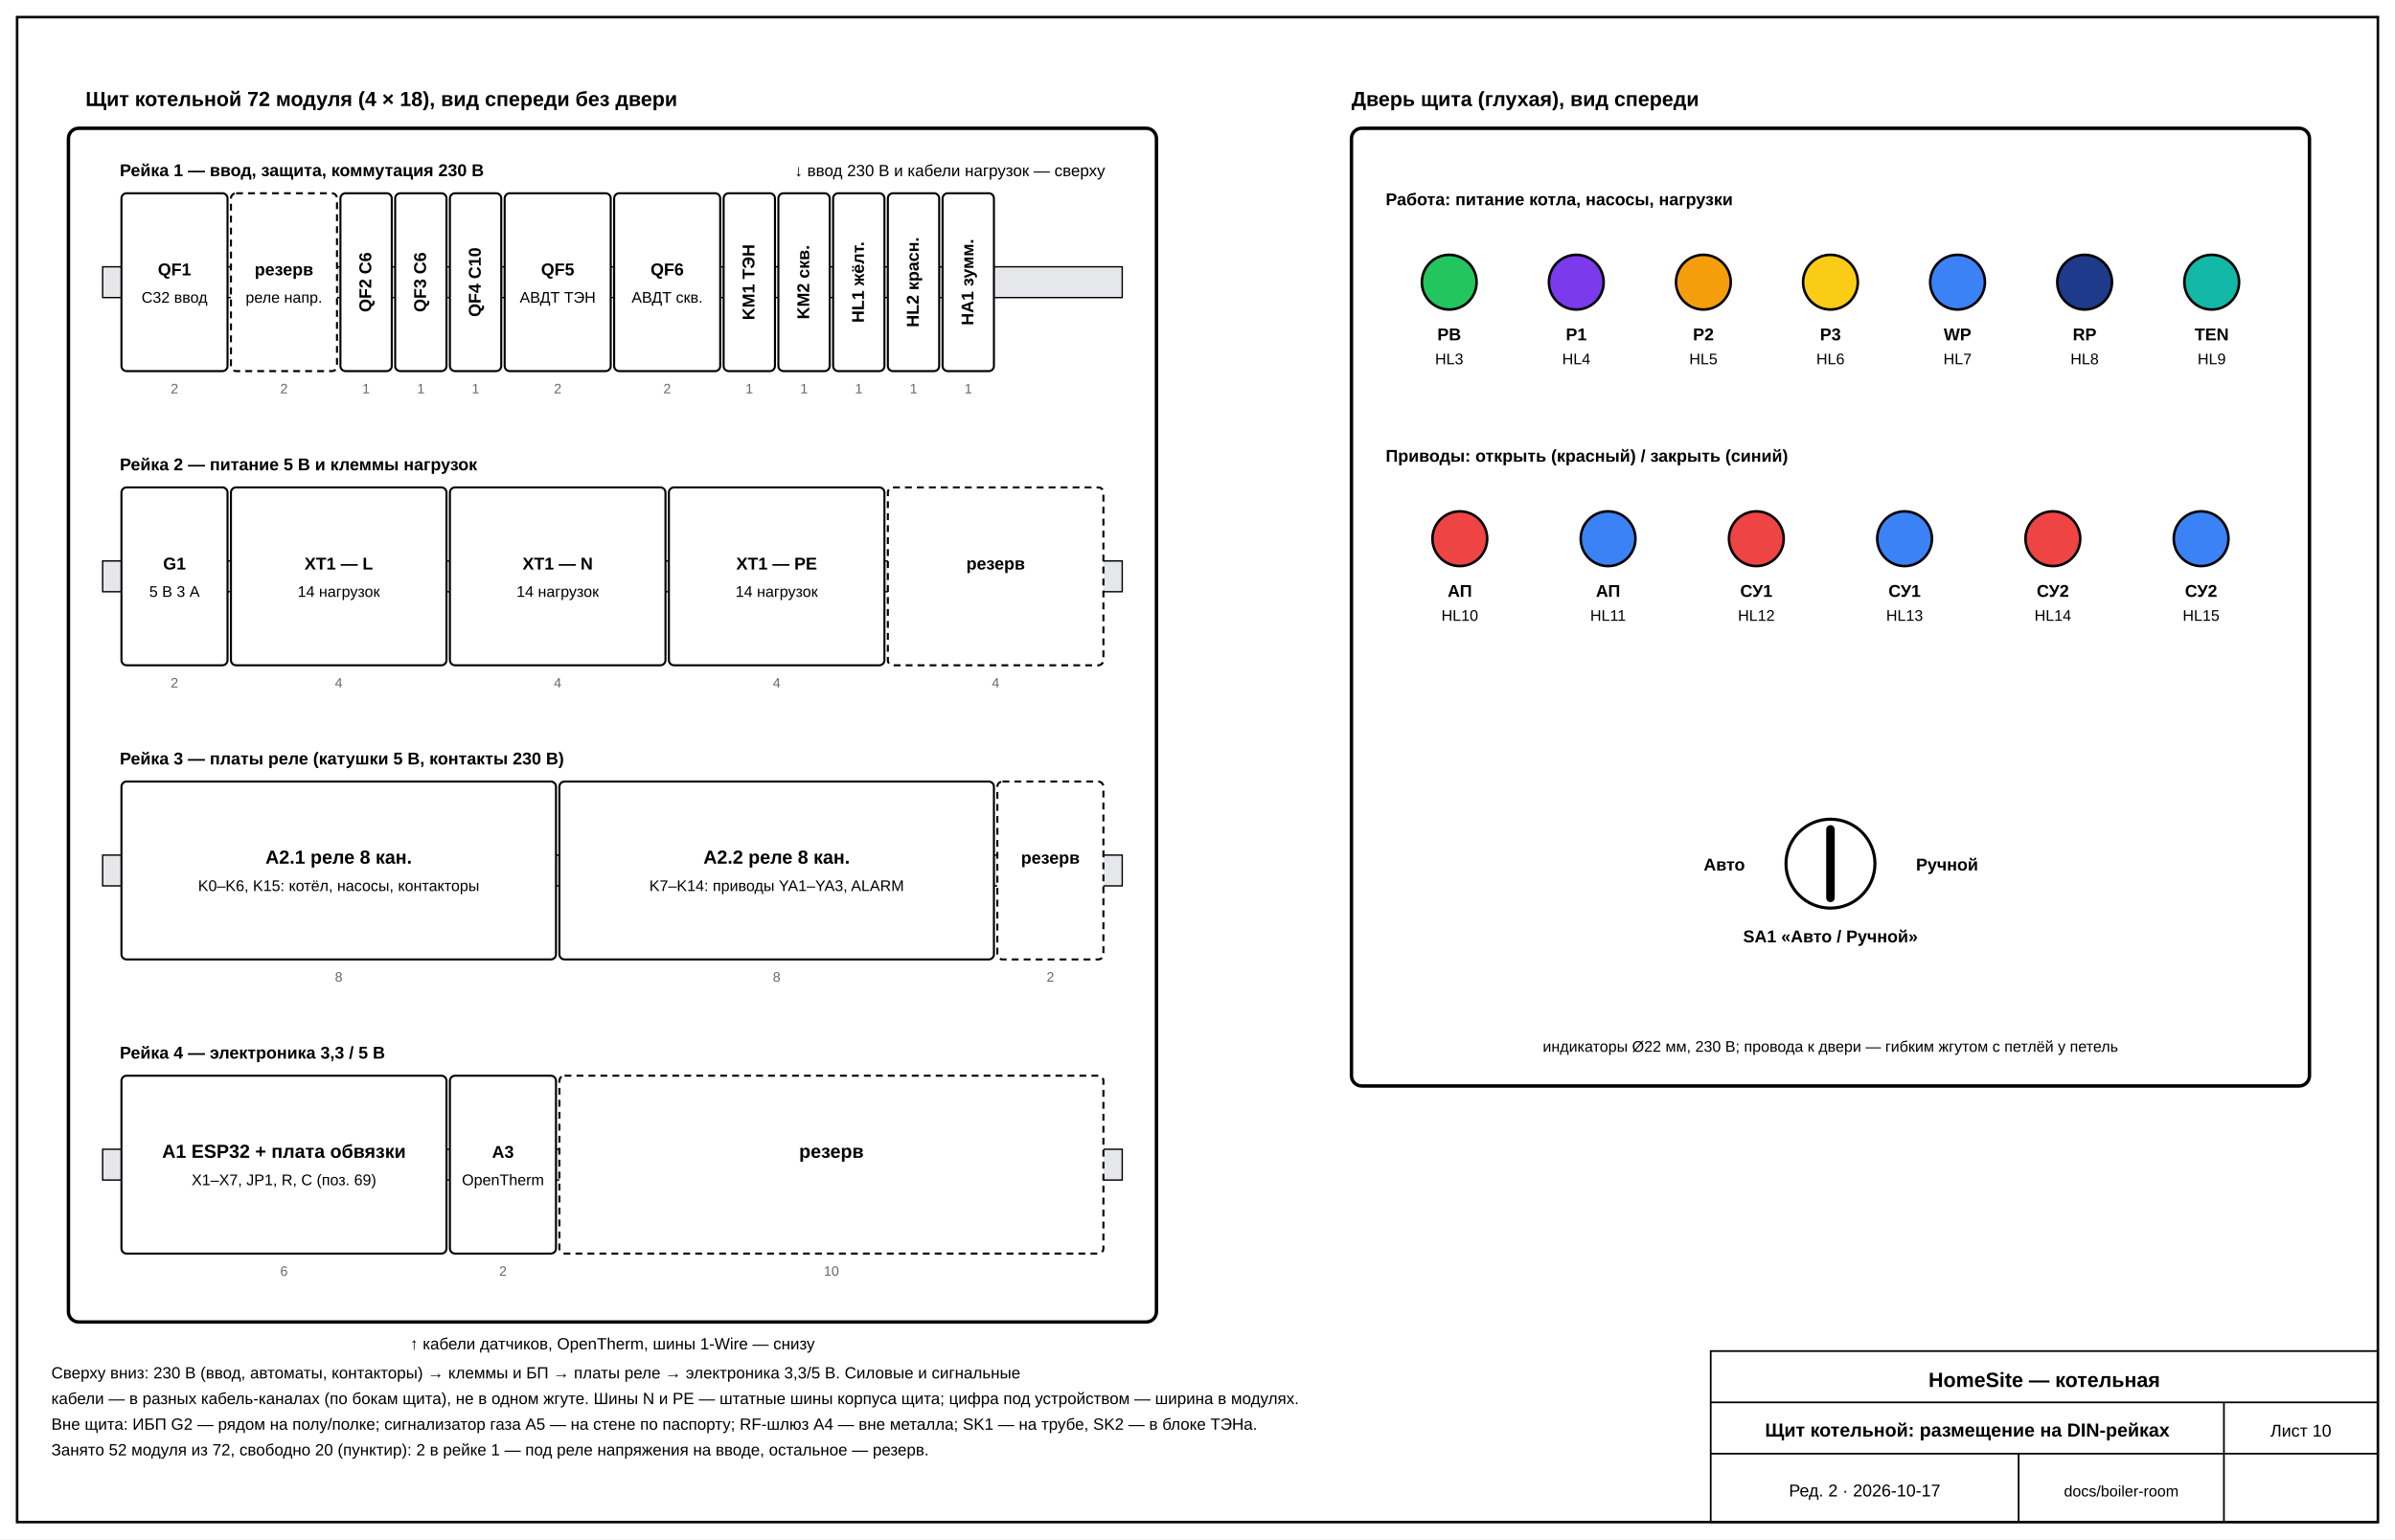
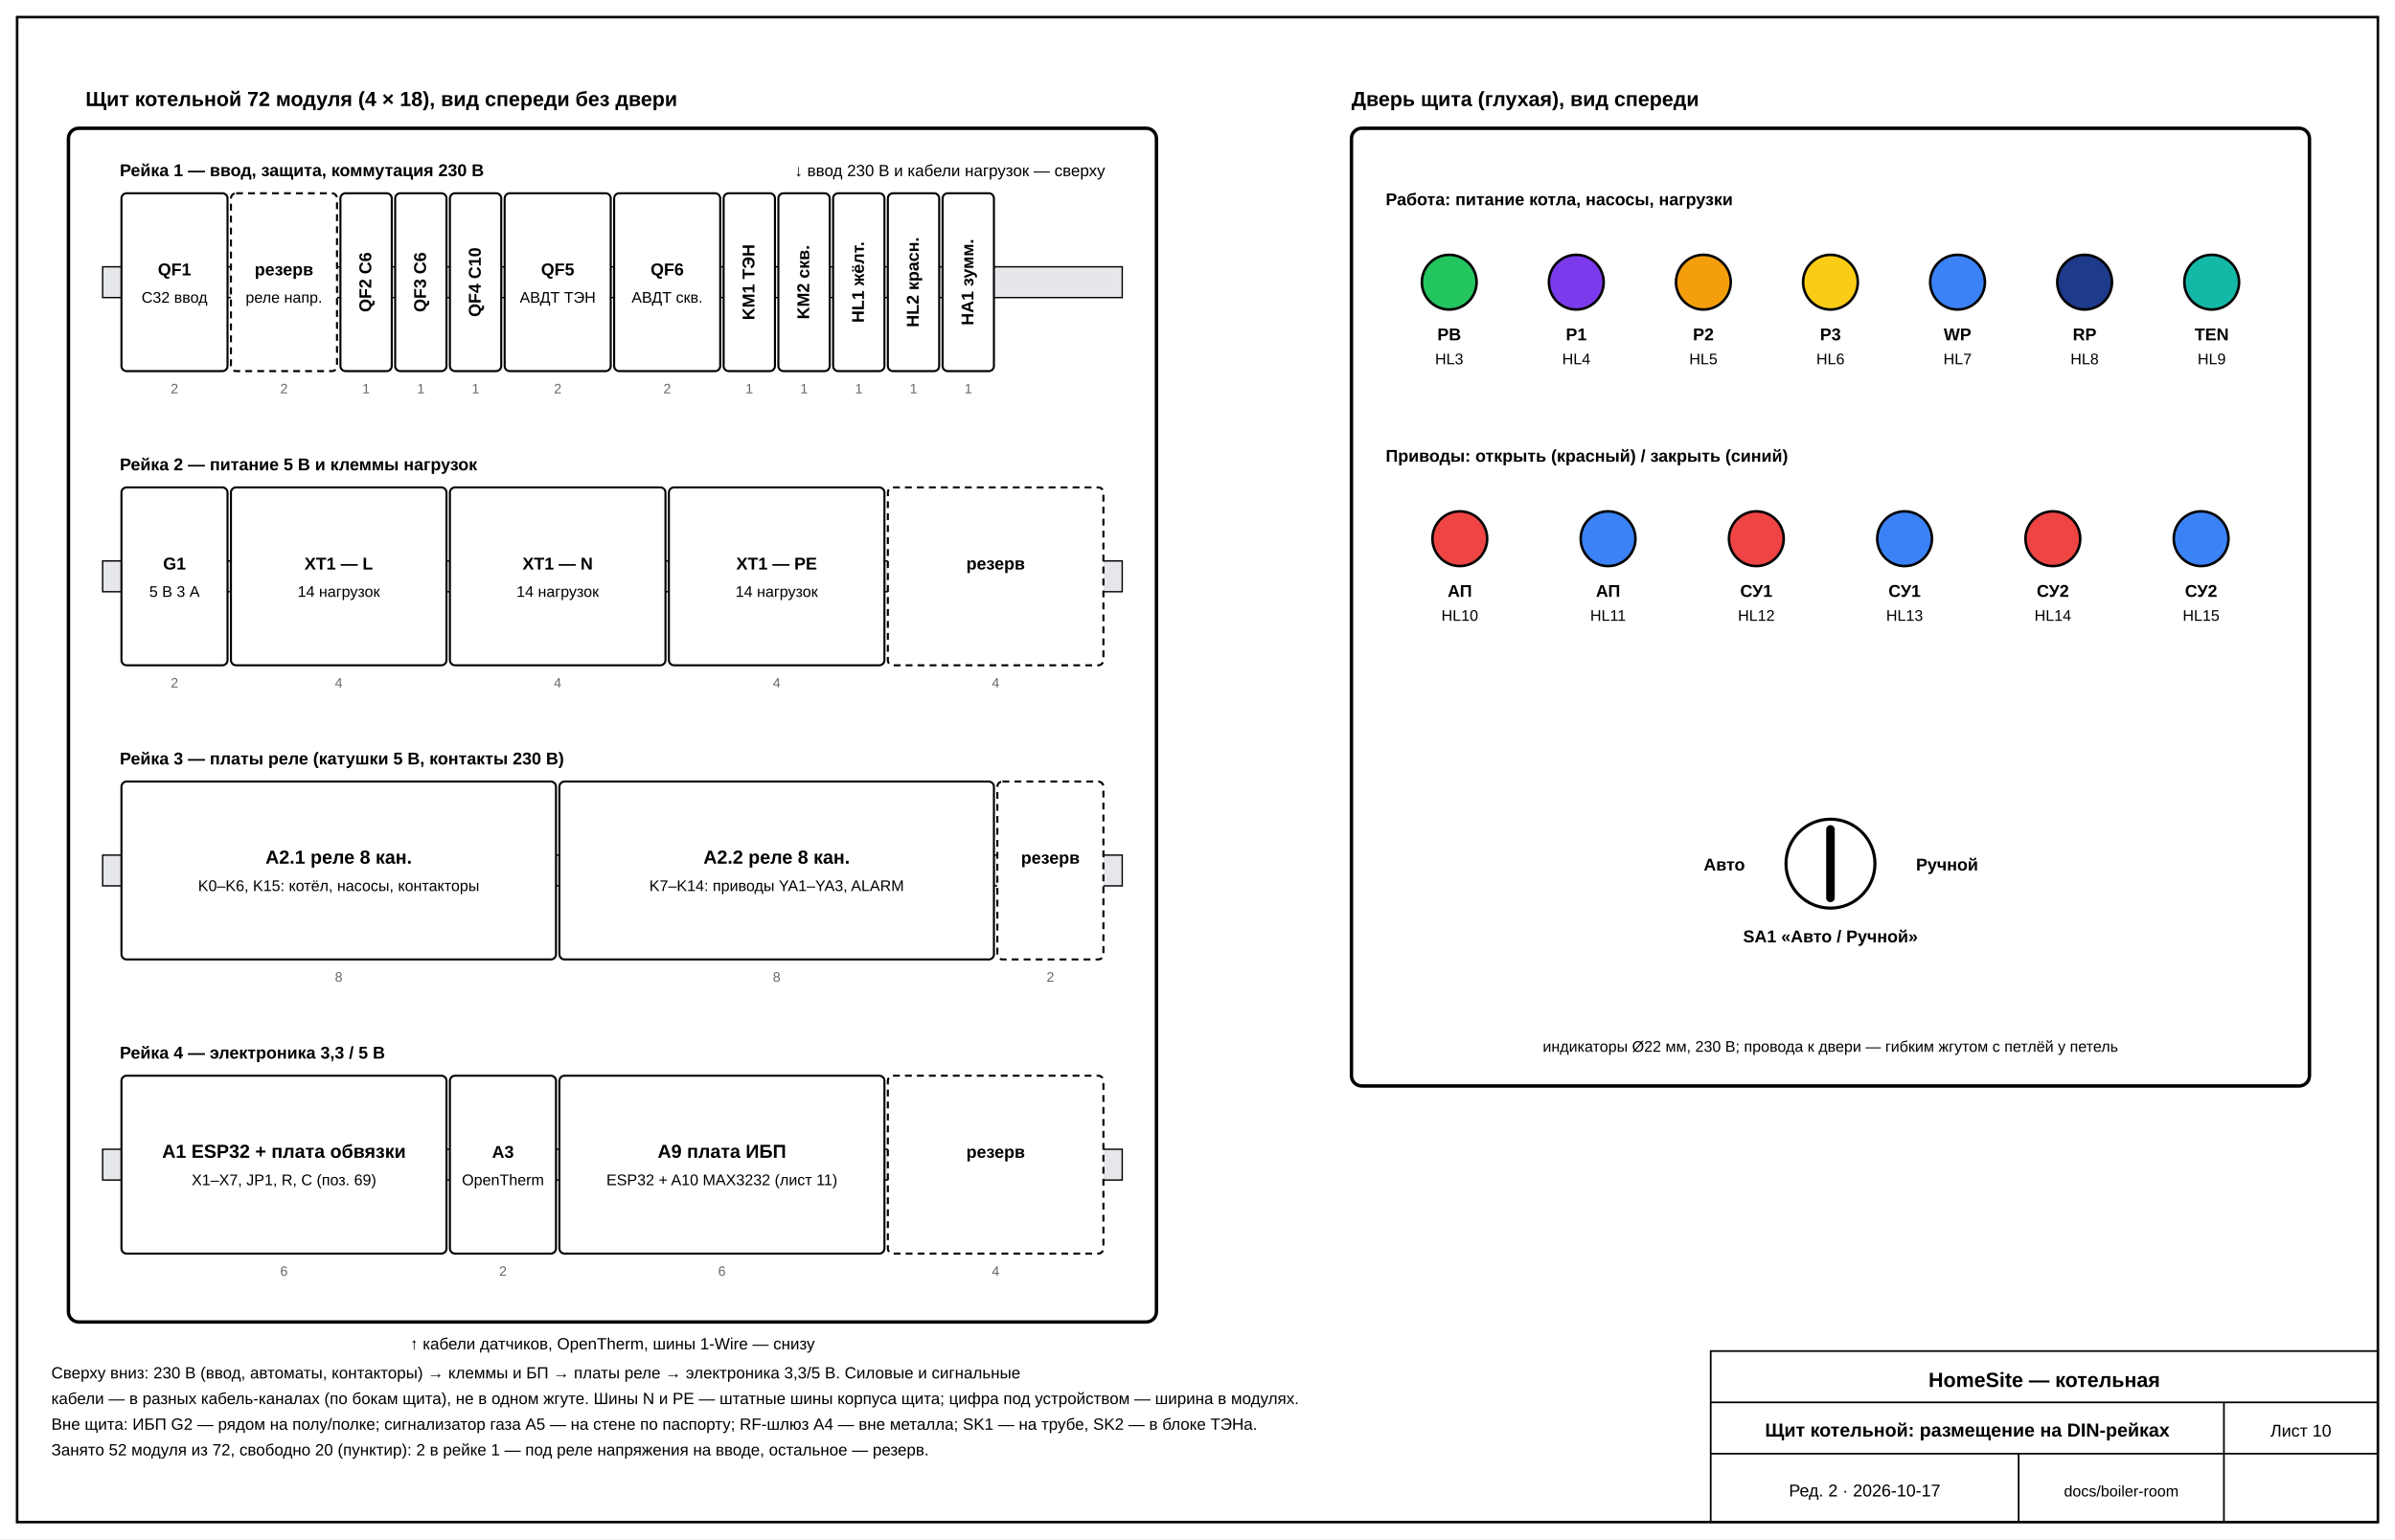
<svg xmlns="http://www.w3.org/2000/svg" viewBox="0 0 1400 900" width="1400" height="900" font-family="Arial, Helvetica, sans-serif">
  <rect width="1400" height="900" fill="#fff" />
  <text x="50" y="62" font-size="12" text-anchor="start" font-weight="bold" fill="#000" stroke="none">Щит котельной 72 модуля (4 × 18), вид спереди без двери</text>
  <rect x="40" y="75" width="636" height="698" rx="6" fill="none" stroke="#000" stroke-width="2" />
  <text x="646" y="103" font-size="9.5" text-anchor="end" font-weight="normal" fill="#000" stroke="none">↓ ввод 230 В и кабели нагрузок — сверху</text>
  <text x="70" y="103" font-size="10" text-anchor="start" font-weight="bold" fill="#000" stroke="none">Рейка 1 — ввод, защита, коммутация 230 В</text>
  <rect x="60" y="156.0" width="596" height="18" fill="#e5e7eb" stroke="#000" stroke-width="0.8" />
  <g data-pos="60" data-ref="QF1">
    <rect x="71" y="113" width="62" height="104" rx="3" fill="#fff" stroke="#000" stroke-width="1.2" />
    <text x="102.0" y="161.0" font-size="10" text-anchor="middle" font-weight="bold" fill="#000" stroke="none">QF1</text>
    <text x="102.0" y="177.0" font-size="9" text-anchor="middle" font-weight="normal" fill="#000" stroke="none">C32 ввод</text>
    <text x="102.0" y="230" font-size="8" text-anchor="middle" font-weight="normal" fill="#666" stroke="none">2</text>
  </g>
  <rect x="135" y="113" width="62" height="104" rx="3" fill="#fff" stroke="#000" stroke-width="1.2" stroke-dasharray="4 3" />
  <text x="166.0" y="161.0" font-size="10" text-anchor="middle" font-weight="bold" fill="#000" stroke="none">резерв</text>
  <text x="166.0" y="177.0" font-size="9" text-anchor="middle" font-weight="normal" fill="#000" stroke="none">реле напр.</text>
  <text x="166.0" y="230" font-size="8" text-anchor="middle" font-weight="normal" fill="#666" stroke="none">2</text>
  <g data-pos="60" data-ref="QF2">
    <rect x="199" y="113" width="30" height="104" rx="3" fill="#fff" stroke="#000" stroke-width="1.2" />
    <text x="217.0" y="165.0" font-size="10" font-weight="bold" text-anchor="middle" fill="#000" transform="rotate(-90 217.0 165.0)">QF2 C6</text>
    <text x="214.0" y="230" font-size="8" text-anchor="middle" font-weight="normal" fill="#666" stroke="none">1</text>
  </g>
  <g data-pos="60" data-ref="QF3">
    <rect x="231" y="113" width="30" height="104" rx="3" fill="#fff" stroke="#000" stroke-width="1.2" />
    <text x="249.0" y="165.0" font-size="10" font-weight="bold" text-anchor="middle" fill="#000" transform="rotate(-90 249.0 165.0)">QF3 C6</text>
    <text x="246.0" y="230" font-size="8" text-anchor="middle" font-weight="normal" fill="#666" stroke="none">1</text>
  </g>
  <g data-pos="60" data-ref="QF4">
    <rect x="263" y="113" width="30" height="104" rx="3" fill="#fff" stroke="#000" stroke-width="1.2" />
    <text x="281.0" y="165.0" font-size="10" font-weight="bold" text-anchor="middle" fill="#000" transform="rotate(-90 281.0 165.0)">QF4 C10</text>
    <text x="278.0" y="230" font-size="8" text-anchor="middle" font-weight="normal" fill="#666" stroke="none">1</text>
  </g>
  <g data-pos="60" data-ref="QF5">
    <rect x="295" y="113" width="62" height="104" rx="3" fill="#fff" stroke="#000" stroke-width="1.2" />
    <text x="326.0" y="161.0" font-size="10" text-anchor="middle" font-weight="bold" fill="#000" stroke="none">QF5</text>
    <text x="326.0" y="177.0" font-size="9" text-anchor="middle" font-weight="normal" fill="#000" stroke="none">АВДТ ТЭН</text>
    <text x="326.0" y="230" font-size="8" text-anchor="middle" font-weight="normal" fill="#666" stroke="none">2</text>
  </g>
  <g data-pos="60" data-ref="QF6">
    <rect x="359" y="113" width="62" height="104" rx="3" fill="#fff" stroke="#000" stroke-width="1.2" />
    <text x="390.0" y="161.0" font-size="10" text-anchor="middle" font-weight="bold" fill="#000" stroke="none">QF6</text>
    <text x="390.0" y="177.0" font-size="9" text-anchor="middle" font-weight="normal" fill="#000" stroke="none">АВДТ скв.</text>
    <text x="390.0" y="230" font-size="8" text-anchor="middle" font-weight="normal" fill="#666" stroke="none">2</text>
  </g>
  <g data-pos="58" data-ref="KM1">
    <rect x="423" y="113" width="30" height="104" rx="3" fill="#fff" stroke="#000" stroke-width="1.2" />
    <text x="441.0" y="165.0" font-size="10" font-weight="bold" text-anchor="middle" fill="#000" transform="rotate(-90 441.0 165.0)">KM1 ТЭН</text>
    <text x="438.0" y="230" font-size="8" text-anchor="middle" font-weight="normal" fill="#666" stroke="none">1</text>
  </g>
  <g data-pos="65" data-ref="KM2">
    <rect x="455" y="113" width="30" height="104" rx="3" fill="#fff" stroke="#000" stroke-width="1.2" />
    <text x="473.0" y="165.0" font-size="10" font-weight="bold" text-anchor="middle" fill="#000" transform="rotate(-90 473.0 165.0)">KM2 скв.</text>
    <text x="470.0" y="230" font-size="8" text-anchor="middle" font-weight="normal" fill="#666" stroke="none">1</text>
  </g>
  <g data-pos="59" data-ref="HL1">
    <rect x="487" y="113" width="30" height="104" rx="3" fill="#fff" stroke="#000" stroke-width="1.2" />
    <text x="505.0" y="165.0" font-size="10" font-weight="bold" text-anchor="middle" fill="#000" transform="rotate(-90 505.0 165.0)">HL1 жёлт.</text>
    <text x="502.0" y="230" font-size="8" text-anchor="middle" font-weight="normal" fill="#666" stroke="none">1</text>
  </g>
  <g data-pos="59" data-ref="HL2">
    <rect x="519" y="113" width="30" height="104" rx="3" fill="#fff" stroke="#000" stroke-width="1.2" />
    <text x="537.0" y="165.0" font-size="10" font-weight="bold" text-anchor="middle" fill="#000" transform="rotate(-90 537.0 165.0)">HL2 красн.</text>
    <text x="534.0" y="230" font-size="8" text-anchor="middle" font-weight="normal" fill="#666" stroke="none">1</text>
  </g>
  <g data-pos="59" data-ref="HA1">
    <rect x="551" y="113" width="30" height="104" rx="3" fill="#fff" stroke="#000" stroke-width="1.2" />
    <text x="569.0" y="165.0" font-size="10" font-weight="bold" text-anchor="middle" fill="#000" transform="rotate(-90 569.0 165.0)">HA1 зумм.</text>
    <text x="566.0" y="230" font-size="8" text-anchor="middle" font-weight="normal" fill="#666" stroke="none">1</text>
  </g>
  <text x="70" y="275" font-size="10" text-anchor="start" font-weight="bold" fill="#000" stroke="none">Рейка 2 — питание 5 В и клеммы нагрузок</text>
  <rect x="60" y="328.0" width="596" height="18" fill="#e5e7eb" stroke="#000" stroke-width="0.8" />
  <g data-pos="54" data-ref="G1">
    <rect x="71" y="285" width="62" height="104" rx="3" fill="#fff" stroke="#000" stroke-width="1.2" />
    <text x="102.0" y="333.0" font-size="10" text-anchor="middle" font-weight="bold" fill="#000" stroke="none">G1</text>
    <text x="102.0" y="349.0" font-size="9" text-anchor="middle" font-weight="normal" fill="#000" stroke="none">5 В 3 А</text>
    <text x="102.0" y="402" font-size="8" text-anchor="middle" font-weight="normal" fill="#666" stroke="none">2</text>
  </g>
  <g data-pos="63" data-ref="XT1">
    <rect x="135" y="285" width="126" height="104" rx="3" fill="#fff" stroke="#000" stroke-width="1.2" />
    <text x="198.0" y="333.0" font-size="10" text-anchor="middle" font-weight="bold" fill="#000" stroke="none">XT1 — L</text>
    <text x="198.0" y="349.0" font-size="9" text-anchor="middle" font-weight="normal" fill="#000" stroke="none">14 нагрузок</text>
    <text x="198.0" y="402" font-size="8" text-anchor="middle" font-weight="normal" fill="#666" stroke="none">4</text>
  </g>
  <g data-pos="63" data-ref="XT1">
    <rect x="263" y="285" width="126" height="104" rx="3" fill="#fff" stroke="#000" stroke-width="1.2" />
    <text x="326.0" y="333.0" font-size="10" text-anchor="middle" font-weight="bold" fill="#000" stroke="none">XT1 — N</text>
    <text x="326.0" y="349.0" font-size="9" text-anchor="middle" font-weight="normal" fill="#000" stroke="none">14 нагрузок</text>
    <text x="326.0" y="402" font-size="8" text-anchor="middle" font-weight="normal" fill="#666" stroke="none">4</text>
  </g>
  <g data-pos="63" data-ref="XT1">
    <rect x="391" y="285" width="126" height="104" rx="3" fill="#fff" stroke="#000" stroke-width="1.2" />
    <text x="454.0" y="333.0" font-size="10" text-anchor="middle" font-weight="bold" fill="#000" stroke="none">XT1 — PE</text>
    <text x="454.0" y="349.0" font-size="9" text-anchor="middle" font-weight="normal" fill="#000" stroke="none">14 нагрузок</text>
    <text x="454.0" y="402" font-size="8" text-anchor="middle" font-weight="normal" fill="#666" stroke="none">4</text>
  </g>
  <rect x="519" y="285" width="126" height="104" rx="3" fill="#fff" stroke="#000" stroke-width="1.2" stroke-dasharray="4 3" />
  <text x="582.0" y="333.0" font-size="10" text-anchor="middle" font-weight="bold" fill="#000" stroke="none">резерв</text>
  <text x="582.0" y="402" font-size="8" text-anchor="middle" font-weight="normal" fill="#666" stroke="none">4</text>
  <text x="70" y="447" font-size="10" text-anchor="start" font-weight="bold" fill="#000" stroke="none">Рейка 3 — платы реле (катушки 5 В, контакты 230 В)</text>
  <rect x="60" y="500.0" width="596" height="18" fill="#e5e7eb" stroke="#000" stroke-width="0.8" />
  <g data-pos="51" data-ref="A2.1">
    <rect x="71" y="457" width="254" height="104" rx="3" fill="#fff" stroke="#000" stroke-width="1.2" />
    <text x="198.0" y="505.0" font-size="11" text-anchor="middle" font-weight="bold" fill="#000" stroke="none">A2.1 реле 8 кан.</text>
    <text x="198.0" y="521.0" font-size="9" text-anchor="middle" font-weight="normal" fill="#000" stroke="none">K0–K6, K15: котёл, насосы, контакторы</text>
    <text x="198.0" y="574" font-size="8" text-anchor="middle" font-weight="normal" fill="#666" stroke="none">8</text>
  </g>
  <g data-pos="51" data-ref="A2.2">
    <rect x="327" y="457" width="254" height="104" rx="3" fill="#fff" stroke="#000" stroke-width="1.2" />
    <text x="454.0" y="505.0" font-size="11" text-anchor="middle" font-weight="bold" fill="#000" stroke="none">A2.2 реле 8 кан.</text>
    <text x="454.0" y="521.0" font-size="9" text-anchor="middle" font-weight="normal" fill="#000" stroke="none">K7–K14: приводы YA1–YA3, ALARM</text>
    <text x="454.0" y="574" font-size="8" text-anchor="middle" font-weight="normal" fill="#666" stroke="none">8</text>
  </g>
  <rect x="583" y="457" width="62" height="104" rx="3" fill="#fff" stroke="#000" stroke-width="1.2" stroke-dasharray="4 3" />
  <text x="614.0" y="505.0" font-size="10" text-anchor="middle" font-weight="bold" fill="#000" stroke="none">резерв</text>
  <text x="614.0" y="574" font-size="8" text-anchor="middle" font-weight="normal" fill="#666" stroke="none">2</text>
  <text x="70" y="619" font-size="10" text-anchor="start" font-weight="bold" fill="#000" stroke="none">Рейка 4 — электроника 3,3 / 5 В</text>
  <rect x="60" y="672.0" width="596" height="18" fill="#e5e7eb" stroke="#000" stroke-width="0.8" />
  <g data-pos="50" data-ref="A1">
    <rect x="71" y="629" width="190" height="104" rx="3" fill="#fff" stroke="#000" stroke-width="1.2" />
    <text x="166.0" y="677.0" font-size="11" text-anchor="middle" font-weight="bold" fill="#000" stroke="none">A1 ESP32 + плата обвязки</text>
    <text x="166.0" y="693.0" font-size="9" text-anchor="middle" font-weight="normal" fill="#000" stroke="none">X1–X7, JP1, R, C (поз. 69)</text>
    <text x="166.0" y="746" font-size="8" text-anchor="middle" font-weight="normal" fill="#666" stroke="none">6</text>
  </g>
  <g data-pos="52" data-ref="A3">
    <rect x="263" y="629" width="62" height="104" rx="3" fill="#fff" stroke="#000" stroke-width="1.2" />
    <text x="294.0" y="677.0" font-size="10" text-anchor="middle" font-weight="bold" fill="#000" stroke="none">A3</text>
    <text x="294.0" y="693.0" font-size="9" text-anchor="middle" font-weight="normal" fill="#000" stroke="none">OpenTherm</text>
    <text x="294.0" y="746" font-size="8" text-anchor="middle" font-weight="normal" fill="#666" stroke="none">2</text>
  </g>
-   <rect x="327" y="629" width="318" height="104" rx="3" fill="#fff" stroke="#000" stroke-width="1.2" stroke-dasharray="4 3" />
-   <text x="486.0" y="677.0" font-size="11" text-anchor="middle" font-weight="bold" fill="#000" stroke="none">резерв</text>
-   <text x="486.0" y="746" font-size="8" text-anchor="middle" font-weight="normal" fill="#666" stroke="none">10</text>
+   <g data-pos="88" data-ref="A9">
+     <rect x="327" y="629" width="190" height="104" rx="3" fill="#fff" stroke="#000" stroke-width="1.2" />
+     <text x="422.0" y="677.0" font-size="11" text-anchor="middle" font-weight="bold" fill="#000" stroke="none">A9 плата ИБП</text>
+     <text x="422.0" y="693.0" font-size="9" text-anchor="middle" font-weight="normal" fill="#000" stroke="none">ESP32 + A10 MAX3232 (лист 11)</text>
+     <text x="422.0" y="746" font-size="8" text-anchor="middle" font-weight="normal" fill="#666" stroke="none">6</text>
+   </g>
+   <rect x="519" y="629" width="126" height="104" rx="3" fill="#fff" stroke="#000" stroke-width="1.2" stroke-dasharray="4 3" />
+   <text x="582.0" y="677.0" font-size="10" text-anchor="middle" font-weight="bold" fill="#000" stroke="none">резерв</text>
+   <text x="582.0" y="746" font-size="8" text-anchor="middle" font-weight="normal" fill="#666" stroke="none">4</text>
  <text x="358.0" y="789" font-size="9.5" text-anchor="middle" font-weight="normal" fill="#000" stroke="none">↑ кабели датчиков, OpenTherm, шины 1-Wire — снизу</text>
  <text x="790" y="62" font-size="12" text-anchor="start" font-weight="bold" fill="#000" stroke="none">Дверь щита (глухая), вид спереди</text>
  <rect x="790" y="75" width="560" height="560" rx="6" fill="none" stroke="#000" stroke-width="2" />
  <text x="810" y="120" font-size="10" text-anchor="start" font-weight="bold" fill="#000" stroke="none">Работа: питание котла, насосы, нагрузки</text>
  <g data-pos="68" data-ref="HL3">
    <circle cx="847.143" cy="165" r="16" fill="#22c55e" stroke="#000" stroke-width="1.5" />
    <text x="847.143" y="199" font-size="10" text-anchor="middle" font-weight="bold" fill="#000" stroke="none">PB</text>
    <text x="847.143" y="213" font-size="9" text-anchor="middle" font-weight="normal" fill="#000" stroke="none">HL3</text>
  </g>
  <g data-pos="68" data-ref="HL4">
    <circle cx="921.429" cy="165" r="16" fill="#7c3aed" stroke="#000" stroke-width="1.5" />
    <text x="921.429" y="199" font-size="10" text-anchor="middle" font-weight="bold" fill="#000" stroke="none">P1</text>
    <text x="921.429" y="213" font-size="9" text-anchor="middle" font-weight="normal" fill="#000" stroke="none">HL4</text>
  </g>
  <g data-pos="68" data-ref="HL5">
    <circle cx="995.714" cy="165" r="16" fill="#f59e0b" stroke="#000" stroke-width="1.5" />
    <text x="995.714" y="199" font-size="10" text-anchor="middle" font-weight="bold" fill="#000" stroke="none">P2</text>
    <text x="995.714" y="213" font-size="9" text-anchor="middle" font-weight="normal" fill="#000" stroke="none">HL5</text>
  </g>
  <g data-pos="68" data-ref="HL6">
    <circle cx="1070.0" cy="165" r="16" fill="#facc15" stroke="#000" stroke-width="1.5" />
    <text x="1070.0" y="199" font-size="10" text-anchor="middle" font-weight="bold" fill="#000" stroke="none">P3</text>
    <text x="1070.0" y="213" font-size="9" text-anchor="middle" font-weight="normal" fill="#000" stroke="none">HL6</text>
  </g>
  <g data-pos="68" data-ref="HL7">
    <circle cx="1144.286" cy="165" r="16" fill="#3b82f6" stroke="#000" stroke-width="1.5" />
    <text x="1144.286" y="199" font-size="10" text-anchor="middle" font-weight="bold" fill="#000" stroke="none">WP</text>
    <text x="1144.286" y="213" font-size="9" text-anchor="middle" font-weight="normal" fill="#000" stroke="none">HL7</text>
  </g>
  <g data-pos="68" data-ref="HL8">
    <circle cx="1218.571" cy="165" r="16" fill="#1e3a8a" stroke="#000" stroke-width="1.5" />
    <text x="1218.571" y="199" font-size="10" text-anchor="middle" font-weight="bold" fill="#000" stroke="none">RP</text>
    <text x="1218.571" y="213" font-size="9" text-anchor="middle" font-weight="normal" fill="#000" stroke="none">HL8</text>
  </g>
  <g data-pos="68" data-ref="HL9">
    <circle cx="1292.857" cy="165" r="16" fill="#14b8a6" stroke="#000" stroke-width="1.5" />
    <text x="1292.857" y="199" font-size="10" text-anchor="middle" font-weight="bold" fill="#000" stroke="none">TEN</text>
    <text x="1292.857" y="213" font-size="9" text-anchor="middle" font-weight="normal" fill="#000" stroke="none">HL9</text>
  </g>
  <text x="810" y="270" font-size="10" text-anchor="start" font-weight="bold" fill="#000" stroke="none">Приводы: открыть (красный) / закрыть (синий)</text>
  <g data-pos="68" data-ref="HL10">
    <circle cx="853.333" cy="315" r="16" fill="#ef4444" stroke="#000" stroke-width="1.5" />
    <text x="853.333" y="349" font-size="10" text-anchor="middle" font-weight="bold" fill="#000" stroke="none">АП</text>
    <text x="853.333" y="363" font-size="9" text-anchor="middle" font-weight="normal" fill="#000" stroke="none">HL10</text>
  </g>
  <g data-pos="68" data-ref="HL11">
    <circle cx="940.0" cy="315" r="16" fill="#3b82f6" stroke="#000" stroke-width="1.5" />
    <text x="940.0" y="349" font-size="10" text-anchor="middle" font-weight="bold" fill="#000" stroke="none">АП</text>
    <text x="940.0" y="363" font-size="9" text-anchor="middle" font-weight="normal" fill="#000" stroke="none">HL11</text>
  </g>
  <g data-pos="68" data-ref="HL12">
    <circle cx="1026.667" cy="315" r="16" fill="#ef4444" stroke="#000" stroke-width="1.5" />
    <text x="1026.667" y="349" font-size="10" text-anchor="middle" font-weight="bold" fill="#000" stroke="none">СУ1</text>
    <text x="1026.667" y="363" font-size="9" text-anchor="middle" font-weight="normal" fill="#000" stroke="none">HL12</text>
  </g>
  <g data-pos="68" data-ref="HL13">
    <circle cx="1113.333" cy="315" r="16" fill="#3b82f6" stroke="#000" stroke-width="1.5" />
    <text x="1113.333" y="349" font-size="10" text-anchor="middle" font-weight="bold" fill="#000" stroke="none">СУ1</text>
    <text x="1113.333" y="363" font-size="9" text-anchor="middle" font-weight="normal" fill="#000" stroke="none">HL13</text>
  </g>
  <g data-pos="68" data-ref="HL14">
    <circle cx="1200.0" cy="315" r="16" fill="#ef4444" stroke="#000" stroke-width="1.5" />
    <text x="1200.0" y="349" font-size="10" text-anchor="middle" font-weight="bold" fill="#000" stroke="none">СУ2</text>
    <text x="1200.0" y="363" font-size="9" text-anchor="middle" font-weight="normal" fill="#000" stroke="none">HL14</text>
  </g>
  <g data-pos="68" data-ref="HL15">
    <circle cx="1286.667" cy="315" r="16" fill="#3b82f6" stroke="#000" stroke-width="1.5" />
    <text x="1286.667" y="349" font-size="10" text-anchor="middle" font-weight="bold" fill="#000" stroke="none">СУ2</text>
    <text x="1286.667" y="363" font-size="9" text-anchor="middle" font-weight="normal" fill="#000" stroke="none">HL15</text>
  </g>
  <g data-pos="66" data-ref="SA1">
    <circle cx="1070.0" cy="505" r="26" fill="#fff" stroke="#000" stroke-width="1.8" />
    <path d="M1070.0,485 V525" stroke="#000" stroke-width="5" stroke-linecap="round" />
    <text x="1020.0" y="509" font-size="10" text-anchor="end" font-weight="bold" fill="#000" stroke="none">Авто</text>
    <text x="1120.0" y="509" font-size="10" text-anchor="start" font-weight="bold" fill="#000" stroke="none">Ручной</text>
    <text x="1070.0" y="551" font-size="10" text-anchor="middle" font-weight="bold" fill="#000" stroke="none">SA1 «Авто / Ручной»</text>
  </g>
  <text x="1070.0" y="615" font-size="9" text-anchor="middle" font-weight="normal" fill="#000" stroke="none">индикаторы Ø22 мм, 230 В; провода к двери — гибким жгутом с петлёй у петель</text>
  <text x="30" y="806" font-size="9.5" text-anchor="start" font-weight="normal" fill="#000" stroke="none">Сверху вниз: 230 В (ввод, автоматы, контакторы) → клеммы и БП → платы реле → электроника 3,3/5 В. Силовые и сигнальные</text>
  <text x="30" y="821" font-size="9.5" text-anchor="start" font-weight="normal" fill="#000" stroke="none">кабели — в разных кабель-каналах (по бокам щита), не в одном жгуте. Шины N и PE — штатные шины корпуса щита; цифра под устройством — ширина в модулях.</text>
  <text x="30" y="836" font-size="9.5" text-anchor="start" font-weight="normal" fill="#000" stroke="none">Вне щита: ИБП G2 — рядом на полу/полке; сигнализатор газа A5 — на стене по паспорту; RF-шлюз A4 — вне металла; SK1 — на трубе, SK2 — в блоке ТЭНа.</text>
  <text x="30" y="851" font-size="9.5" text-anchor="start" font-weight="normal" fill="#000" stroke="none">Занято 52 модуля из 72, свободно 20 (пунктир): 2 в рейке 1 — под реле напряжения на вводе, остальное — резерв.</text>
  <rect x="10" y="10" width="1380" height="880" fill="none" stroke="#000" stroke-width="1.5" />
  <g stroke="#000" stroke-width="1" fill="none">
    <rect x="1000" y="790" width="390" height="100" />
    <path d="M1000,820 H1390 M1000,850 H1390 M1300,820 V890 M1180,850 V890" />
  </g>
  <text x="1195" y="811" font-size="12" text-anchor="middle" font-weight="bold" fill="#000" stroke="none">HomeSite — котельная</text>
  <text x="1150" y="840" font-size="11" text-anchor="middle" font-weight="bold" fill="#000" stroke="none">Щит котельной: размещение на DIN-рейках</text>
  <text x="1345" y="840" font-size="10" text-anchor="middle" font-weight="normal" fill="#000" stroke="none">Лист 10</text>
  <text x="1090" y="875" font-size="10" text-anchor="middle" font-weight="normal" fill="#000" stroke="none">Ред. 2 · 2026-10-17</text>
  <text x="1240" y="875" font-size="9" text-anchor="middle" font-weight="normal" fill="#000" stroke="none">docs/boiler-room</text>
</svg>
